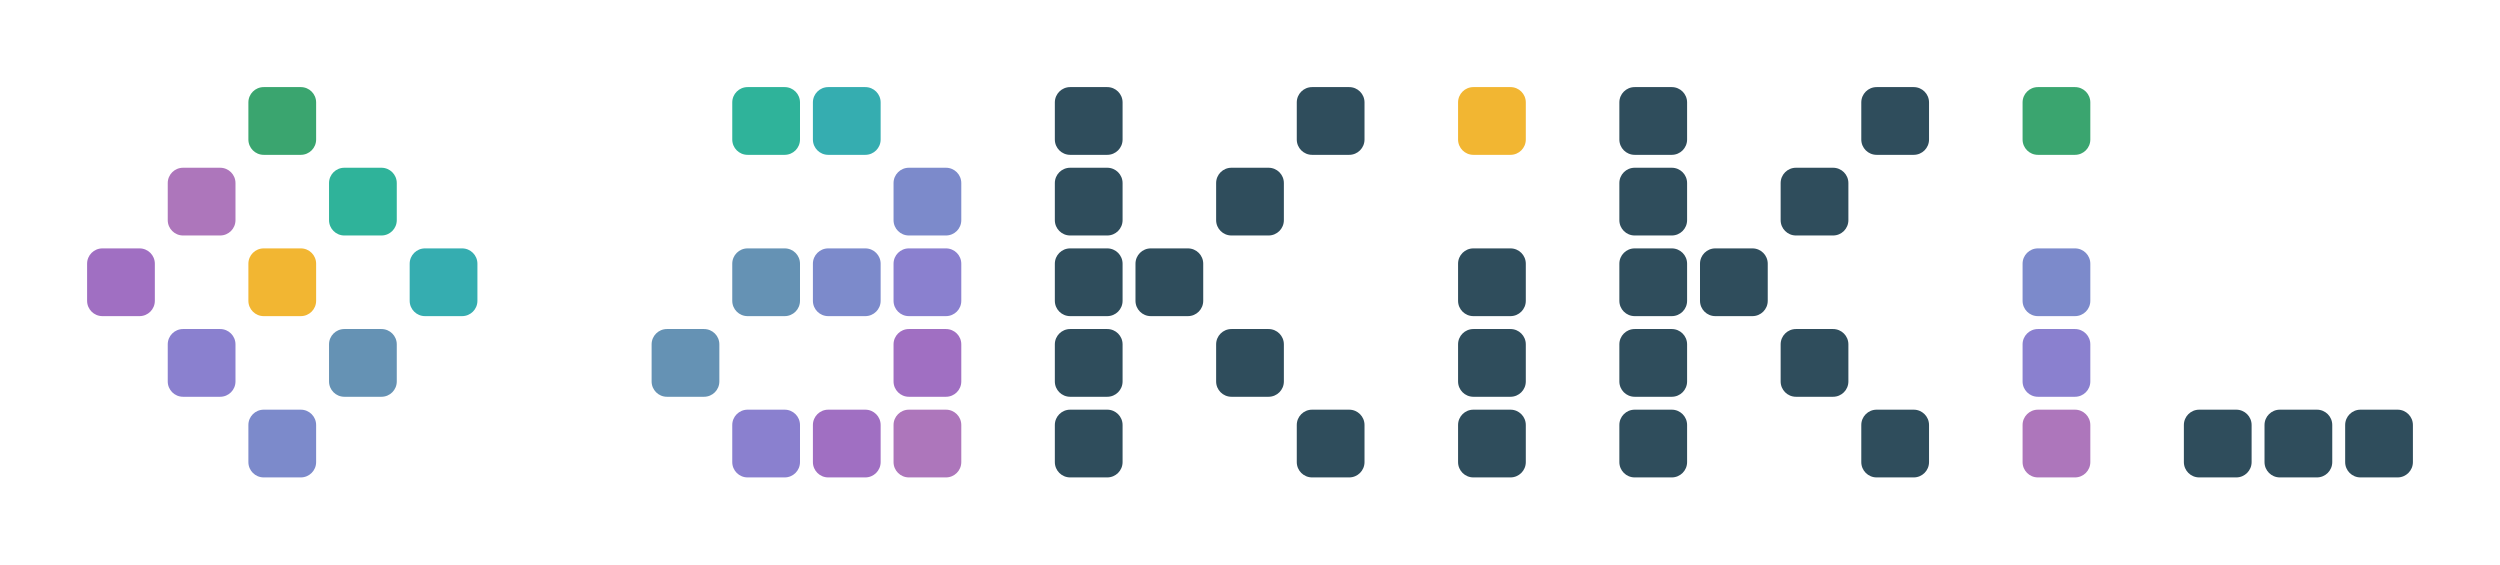
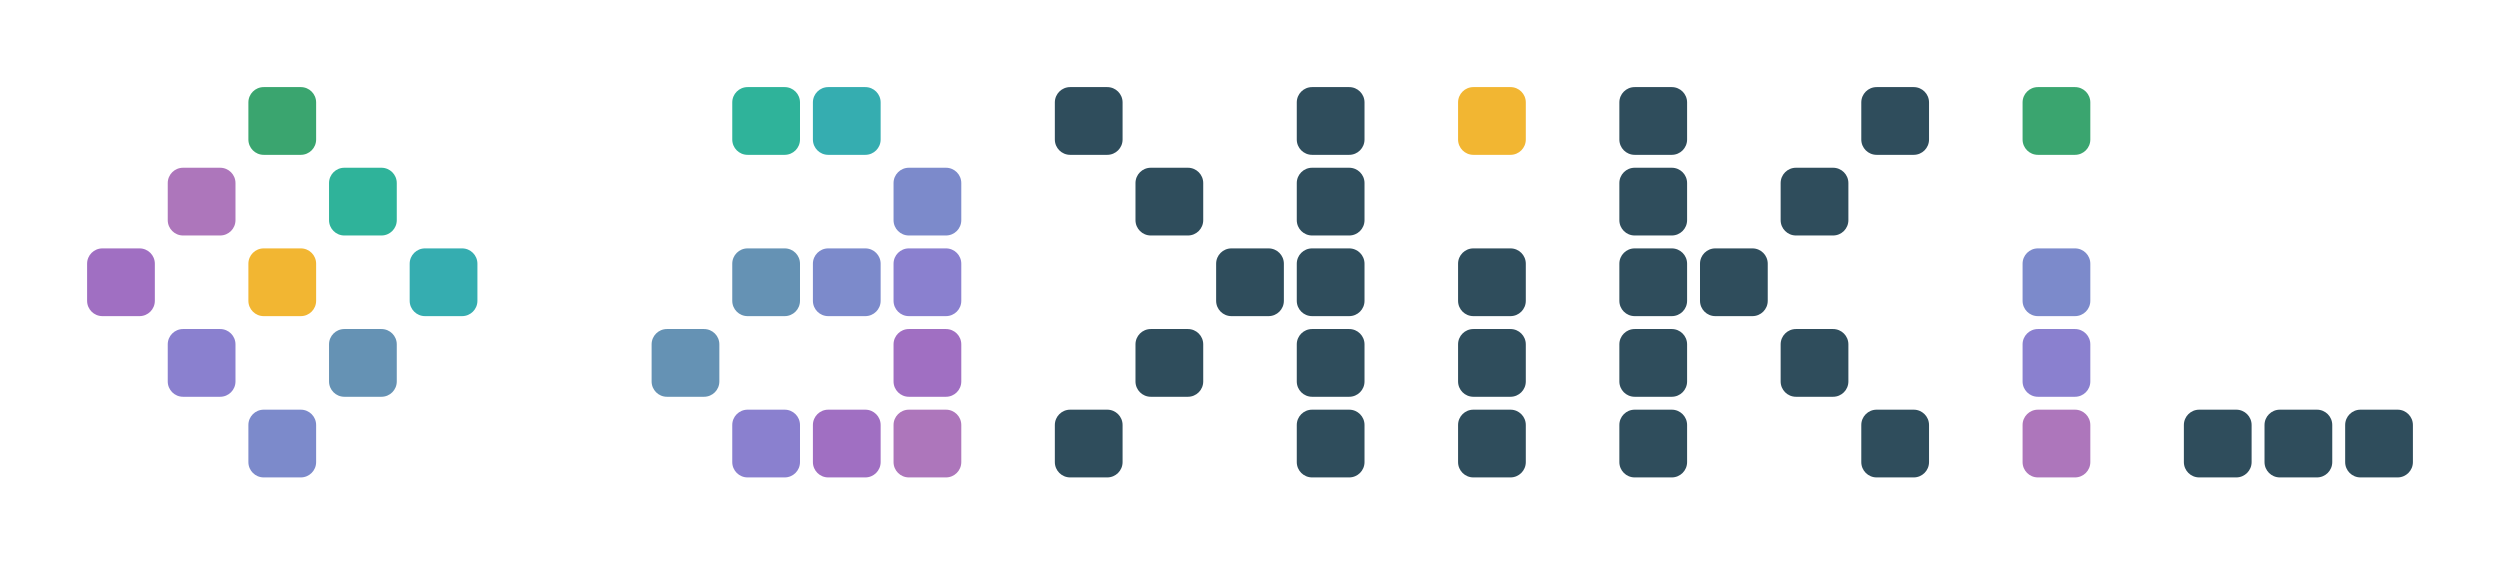
<svg xmlns="http://www.w3.org/2000/svg" viewBox="0 0 310 70" width="310" height="70" role="img" aria-label="akiki">
  <style>.cursor{animation:blink 1.1s steps(1) infinite}@keyframes blink{50%{opacity:0}}@media (prefers-reduced-motion:reduce){.cursor{animation:none}}</style>
  <rect x="30.8" y="10.8" width="8.4" height="8.4" rx="1.9" fill="#3aa56f" />
  <rect x="20.8" y="20.8" width="8.4" height="8.4" rx="1.9" fill="#ad76bb" />
  <rect x="40.8" y="20.8" width="8.4" height="8.4" rx="1.9" fill="#2fb39a" />
  <rect x="10.8" y="30.8" width="8.4" height="8.4" rx="1.9" fill="#a06fc2" />
  <rect x="30.8" y="30.8" width="8.4" height="8.4" rx="1.9" fill="#f2b632" />
  <rect x="50.8" y="30.8" width="8.4" height="8.4" rx="1.9" fill="#35adb0" />
  <rect x="20.8" y="40.8" width="8.4" height="8.4" rx="1.9" fill="#8a80cf" />
  <rect x="40.8" y="40.8" width="8.4" height="8.4" rx="1.9" fill="#6592b4" />
  <rect x="30.8" y="50.8" width="8.4" height="8.4" rx="1.9" fill="#7c8acb" />
  <rect x="90.8" y="10.8" width="8.4" height="8.4" rx="1.9" fill="#2fb39a" />
  <rect x="100.8" y="10.8" width="8.4" height="8.4" rx="1.9" fill="#35adb0" />
  <rect x="110.8" y="20.8" width="8.4" height="8.4" rx="1.9" fill="#7c8acb" />
  <rect x="90.8" y="30.8" width="8.4" height="8.4" rx="1.9" fill="#6592b4" />
  <rect x="100.8" y="30.8" width="8.4" height="8.4" rx="1.9" fill="#7c8acb" />
  <rect x="110.8" y="30.8" width="8.4" height="8.4" rx="1.9" fill="#8a80cf" />
  <rect x="80.8" y="40.8" width="8.4" height="8.4" rx="1.9" fill="#6592b4" />
  <rect x="110.8" y="40.8" width="8.4" height="8.4" rx="1.9" fill="#a06fc2" />
  <rect x="90.8" y="50.8" width="8.4" height="8.4" rx="1.9" fill="#8a80cf" />
  <rect x="100.8" y="50.8" width="8.4" height="8.4" rx="1.9" fill="#a06fc2" />
  <rect x="110.8" y="50.8" width="8.4" height="8.4" rx="1.9" fill="#ad76bb" />
  <rect x="130.8" y="10.8" width="8.4" height="8.4" rx="1.9" fill="#2f4d5c" />
  <rect x="160.8" y="10.8" width="8.4" height="8.4" rx="1.9" fill="#2f4d5c" />
-   <rect x="130.8" y="20.8" width="8.4" height="8.4" rx="1.9" fill="#2f4d5c" />
-   <rect x="150.8" y="20.8" width="8.4" height="8.4" rx="1.9" fill="#2f4d5c" />
-   <rect x="130.8" y="30.8" width="8.4" height="8.4" rx="1.9" fill="#2f4d5c" />
-   <rect x="140.8" y="30.8" width="8.4" height="8.4" rx="1.9" fill="#2f4d5c" />
-   <rect x="130.8" y="40.8" width="8.4" height="8.4" rx="1.9" fill="#2f4d5c" />
-   <rect x="150.8" y="40.8" width="8.4" height="8.4" rx="1.9" fill="#2f4d5c" />
+   <rect x="140.8" y="20.8" width="8.4" height="8.4" rx="1.9" fill="#2f4d5c" />
+   <rect x="160.8" y="20.8" width="8.4" height="8.4" rx="1.9" fill="#2f4d5c" />
+   <rect x="150.8" y="30.8" width="8.4" height="8.4" rx="1.9" fill="#2f4d5c" />
+   <rect x="160.8" y="30.8" width="8.4" height="8.4" rx="1.9" fill="#2f4d5c" />
+   <rect x="140.8" y="40.8" width="8.4" height="8.4" rx="1.9" fill="#2f4d5c" />
+   <rect x="160.8" y="40.8" width="8.4" height="8.4" rx="1.9" fill="#2f4d5c" />
  <rect x="130.8" y="50.8" width="8.4" height="8.4" rx="1.9" fill="#2f4d5c" />
  <rect x="160.8" y="50.8" width="8.4" height="8.4" rx="1.9" fill="#2f4d5c" />
  <rect x="180.8" y="10.8" width="8.4" height="8.4" rx="1.9" fill="#f2b632" />
  <rect x="180.8" y="30.8" width="8.4" height="8.4" rx="1.9" fill="#2f4d5c" />
  <rect x="180.8" y="40.8" width="8.4" height="8.4" rx="1.9" fill="#2f4d5c" />
  <rect x="180.8" y="50.8" width="8.4" height="8.4" rx="1.9" fill="#2f4d5c" />
  <rect x="200.8" y="10.8" width="8.4" height="8.4" rx="1.9" fill="#2f4d5c" />
  <rect x="230.8" y="10.8" width="8.4" height="8.4" rx="1.9" fill="#2f4d5c" />
  <rect x="200.8" y="20.8" width="8.4" height="8.4" rx="1.9" fill="#2f4d5c" />
  <rect x="220.8" y="20.8" width="8.4" height="8.4" rx="1.9" fill="#2f4d5c" />
  <rect x="200.8" y="30.8" width="8.4" height="8.4" rx="1.9" fill="#2f4d5c" />
  <rect x="210.8" y="30.8" width="8.4" height="8.4" rx="1.9" fill="#2f4d5c" />
  <rect x="200.8" y="40.8" width="8.4" height="8.4" rx="1.9" fill="#2f4d5c" />
  <rect x="220.8" y="40.8" width="8.4" height="8.4" rx="1.9" fill="#2f4d5c" />
  <rect x="200.8" y="50.8" width="8.4" height="8.4" rx="1.9" fill="#2f4d5c" />
  <rect x="230.8" y="50.8" width="8.4" height="8.4" rx="1.9" fill="#2f4d5c" />
  <rect x="250.8" y="10.8" width="8.4" height="8.4" rx="1.9" fill="#3aa56f" />
  <rect x="250.8" y="30.8" width="8.4" height="8.4" rx="1.9" fill="#7c8acb" />
  <rect x="250.8" y="40.8" width="8.4" height="8.4" rx="1.9" fill="#8a80cf" />
  <rect x="250.8" y="50.8" width="8.4" height="8.4" rx="1.9" fill="#ad76bb" />
  <rect class="cursor" x="270.8" y="50.8" width="8.4" height="8.4" rx="1.9" fill="#2f4d5c" />
  <rect class="cursor" x="280.8" y="50.8" width="8.4" height="8.4" rx="1.9" fill="#2f4d5c" />
  <rect class="cursor" x="290.8" y="50.8" width="8.4" height="8.4" rx="1.9" fill="#2f4d5c" />
</svg>
